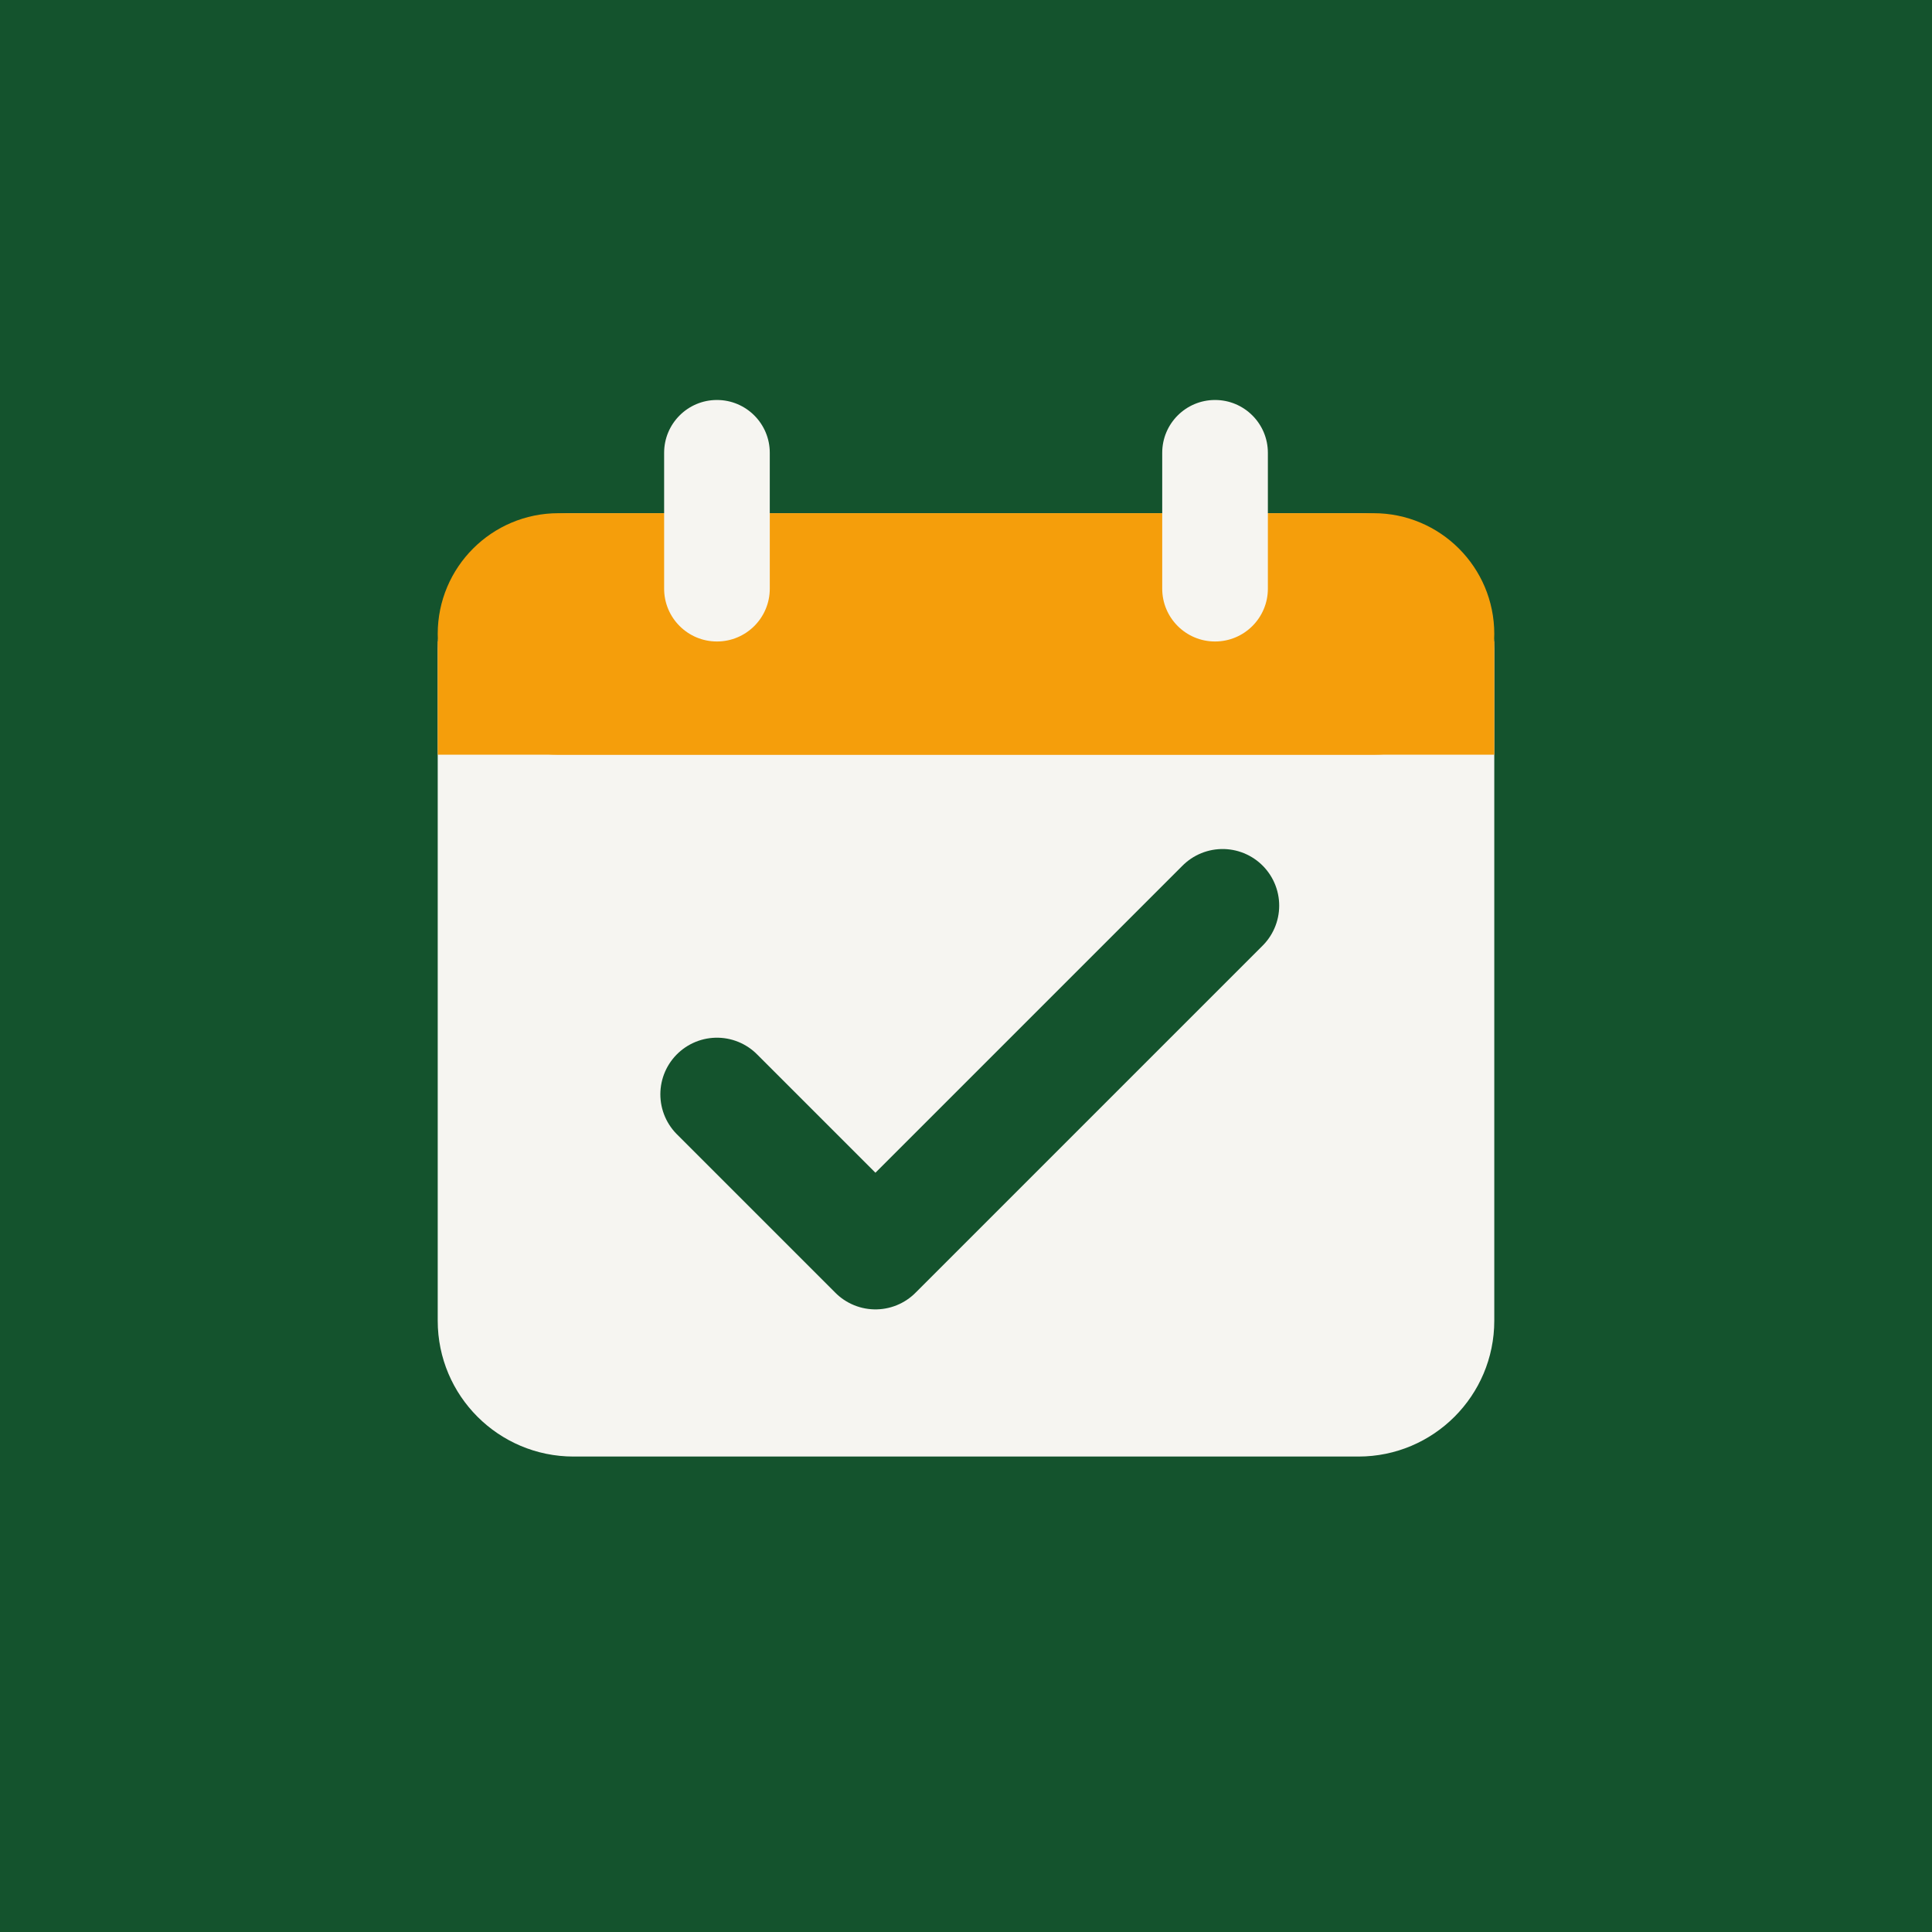
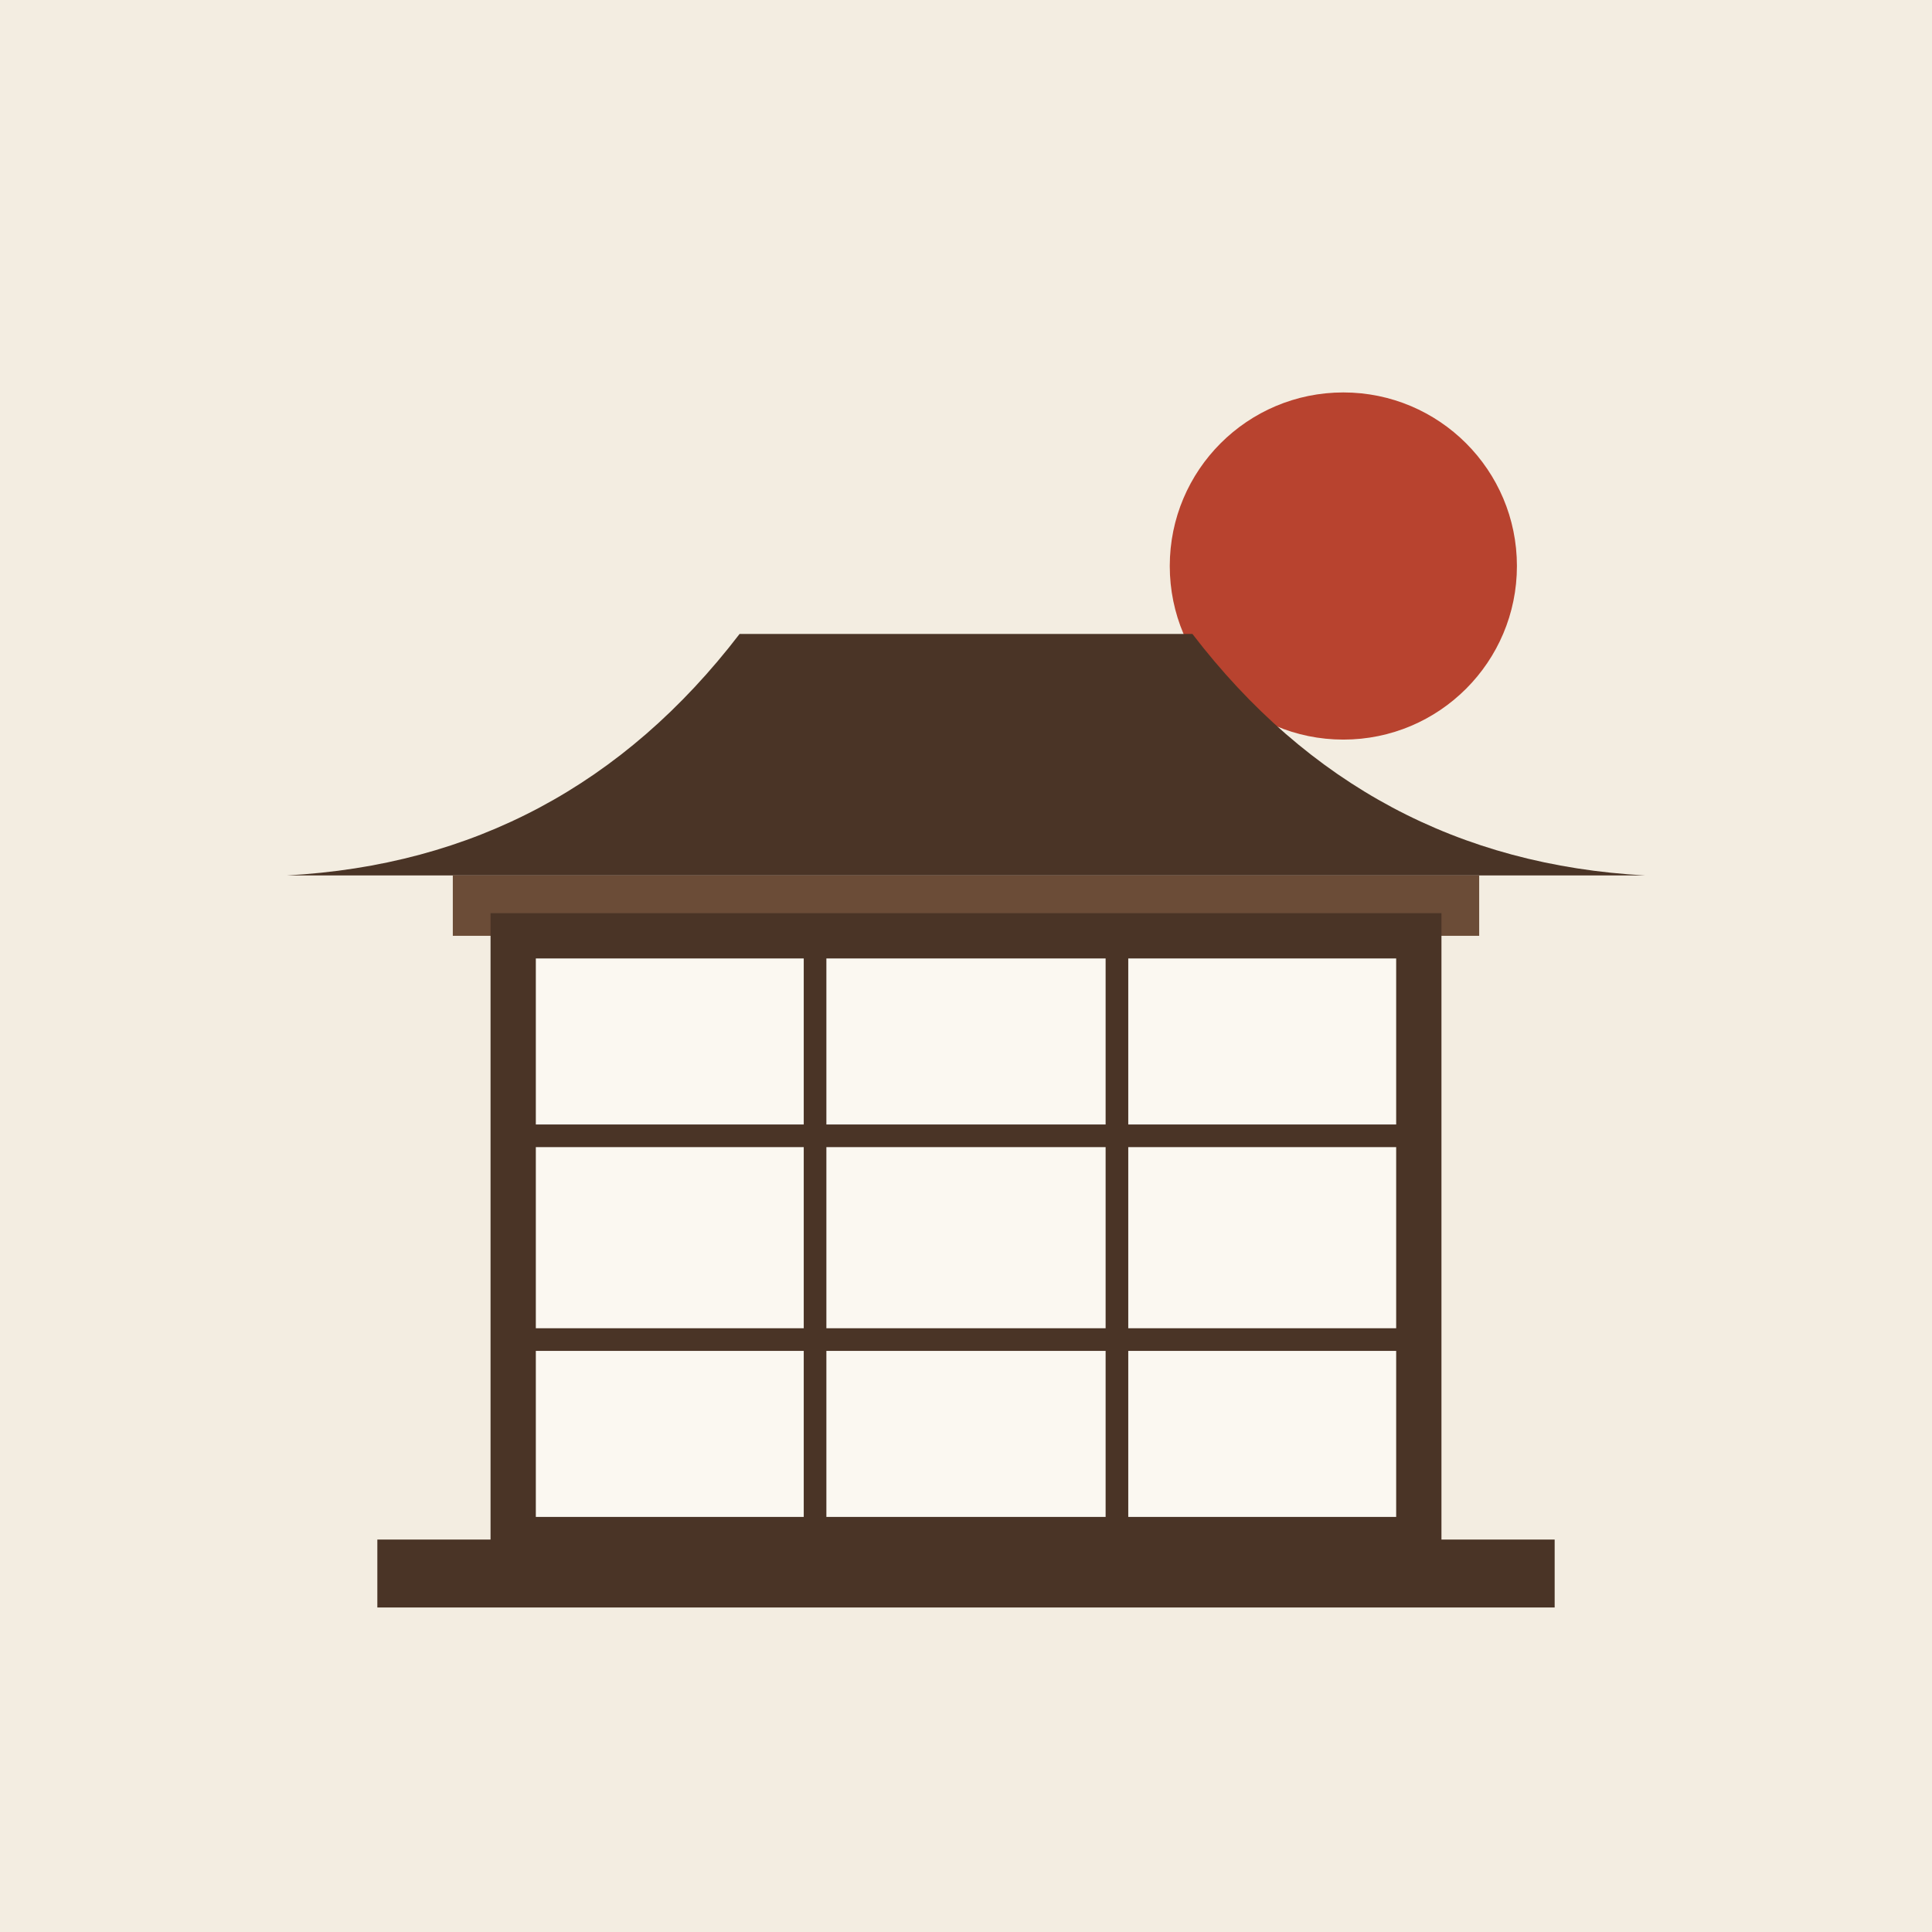
<svg xmlns="http://www.w3.org/2000/svg" viewBox="0 0 512 512">
-   <rect width="512" height="512" rx="0" fill="#14532d" />
-   <rect x="116" y="136" width="280" height="250" rx="36" fill="#f6f5f1" />
-   <rect x="116" y="136" width="280" height="64" rx="32" fill="#f59e0b" />
-   <rect x="116" y="170" width="280" height="30" fill="#f59e0b" />
-   <rect x="176" y="106" width="28" height="64" rx="14" fill="#f6f5f1" />
-   <rect x="308" y="106" width="28" height="64" rx="14" fill="#f6f5f1" />
-   <path d="M190 290l42 42 92-92" fill="none" stroke="#14532d" stroke-width="30" stroke-linecap="round" stroke-linejoin="round" />
+   <rect width="512" height="512" fill="#f3ede1" />
+   <circle cx="356" cy="150" r="46" fill="#b8432f" />
+   <path d="M76 232 Q150 228 196 168 L316 168 Q362 228 436 232 Z" fill="#4a3426" />
+   <rect x="120" y="232" width="272" height="16" fill="#6b4c37" />
+   <rect x="136" y="248" width="240" height="160" fill="#fbf8f1" stroke="#4a3426" stroke-width="12" />
+   <path d="M216 248v160M296 248v160M136 301h240M136 355h240" stroke="#4a3426" stroke-width="6" />
+   <rect x="100" y="408" width="312" height="18" fill="#4a3426" />
</svg>
